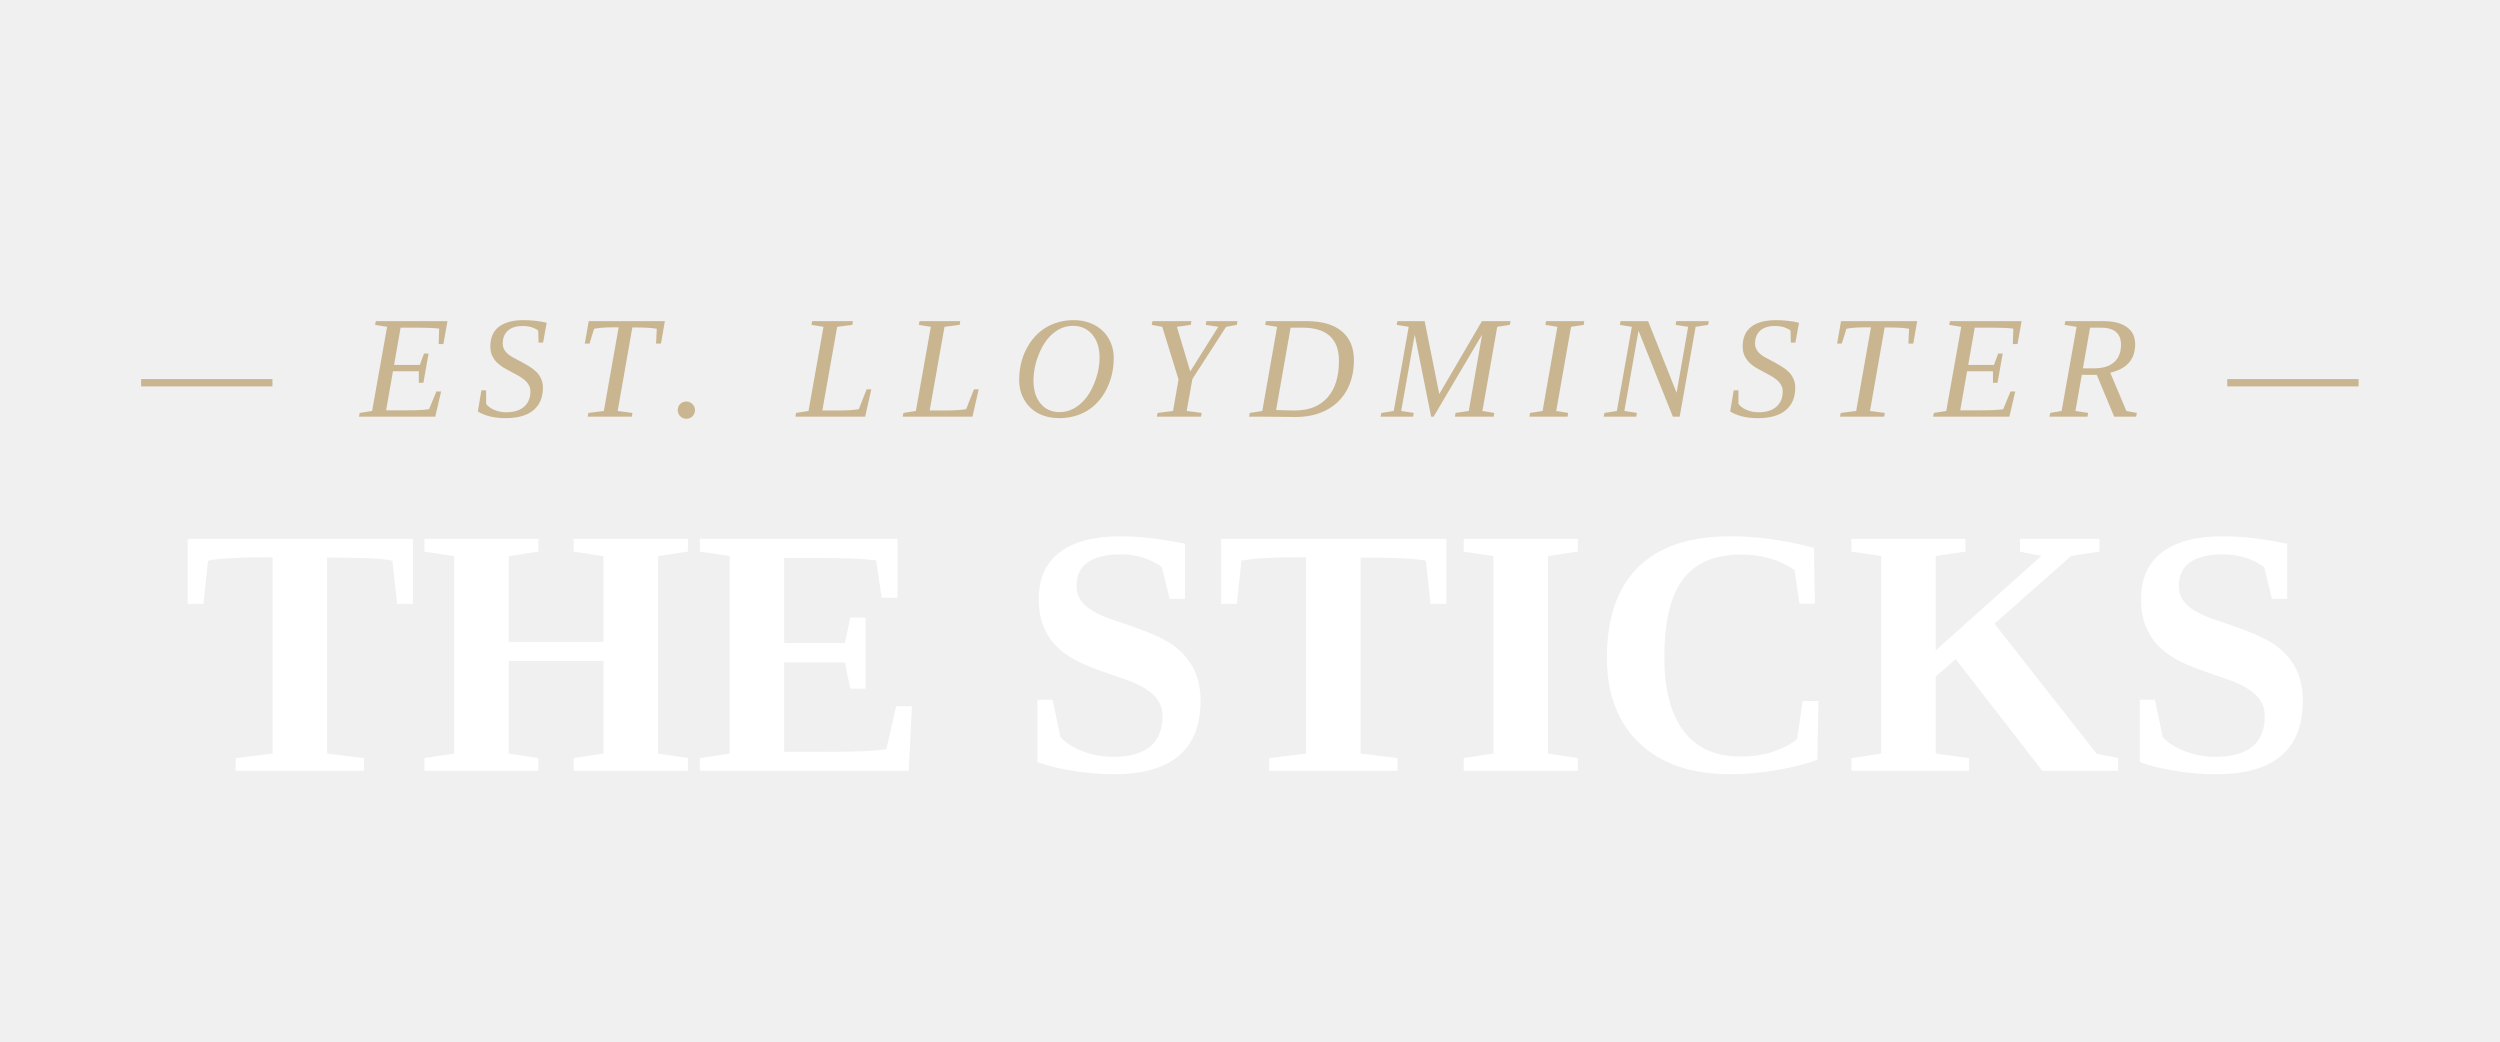
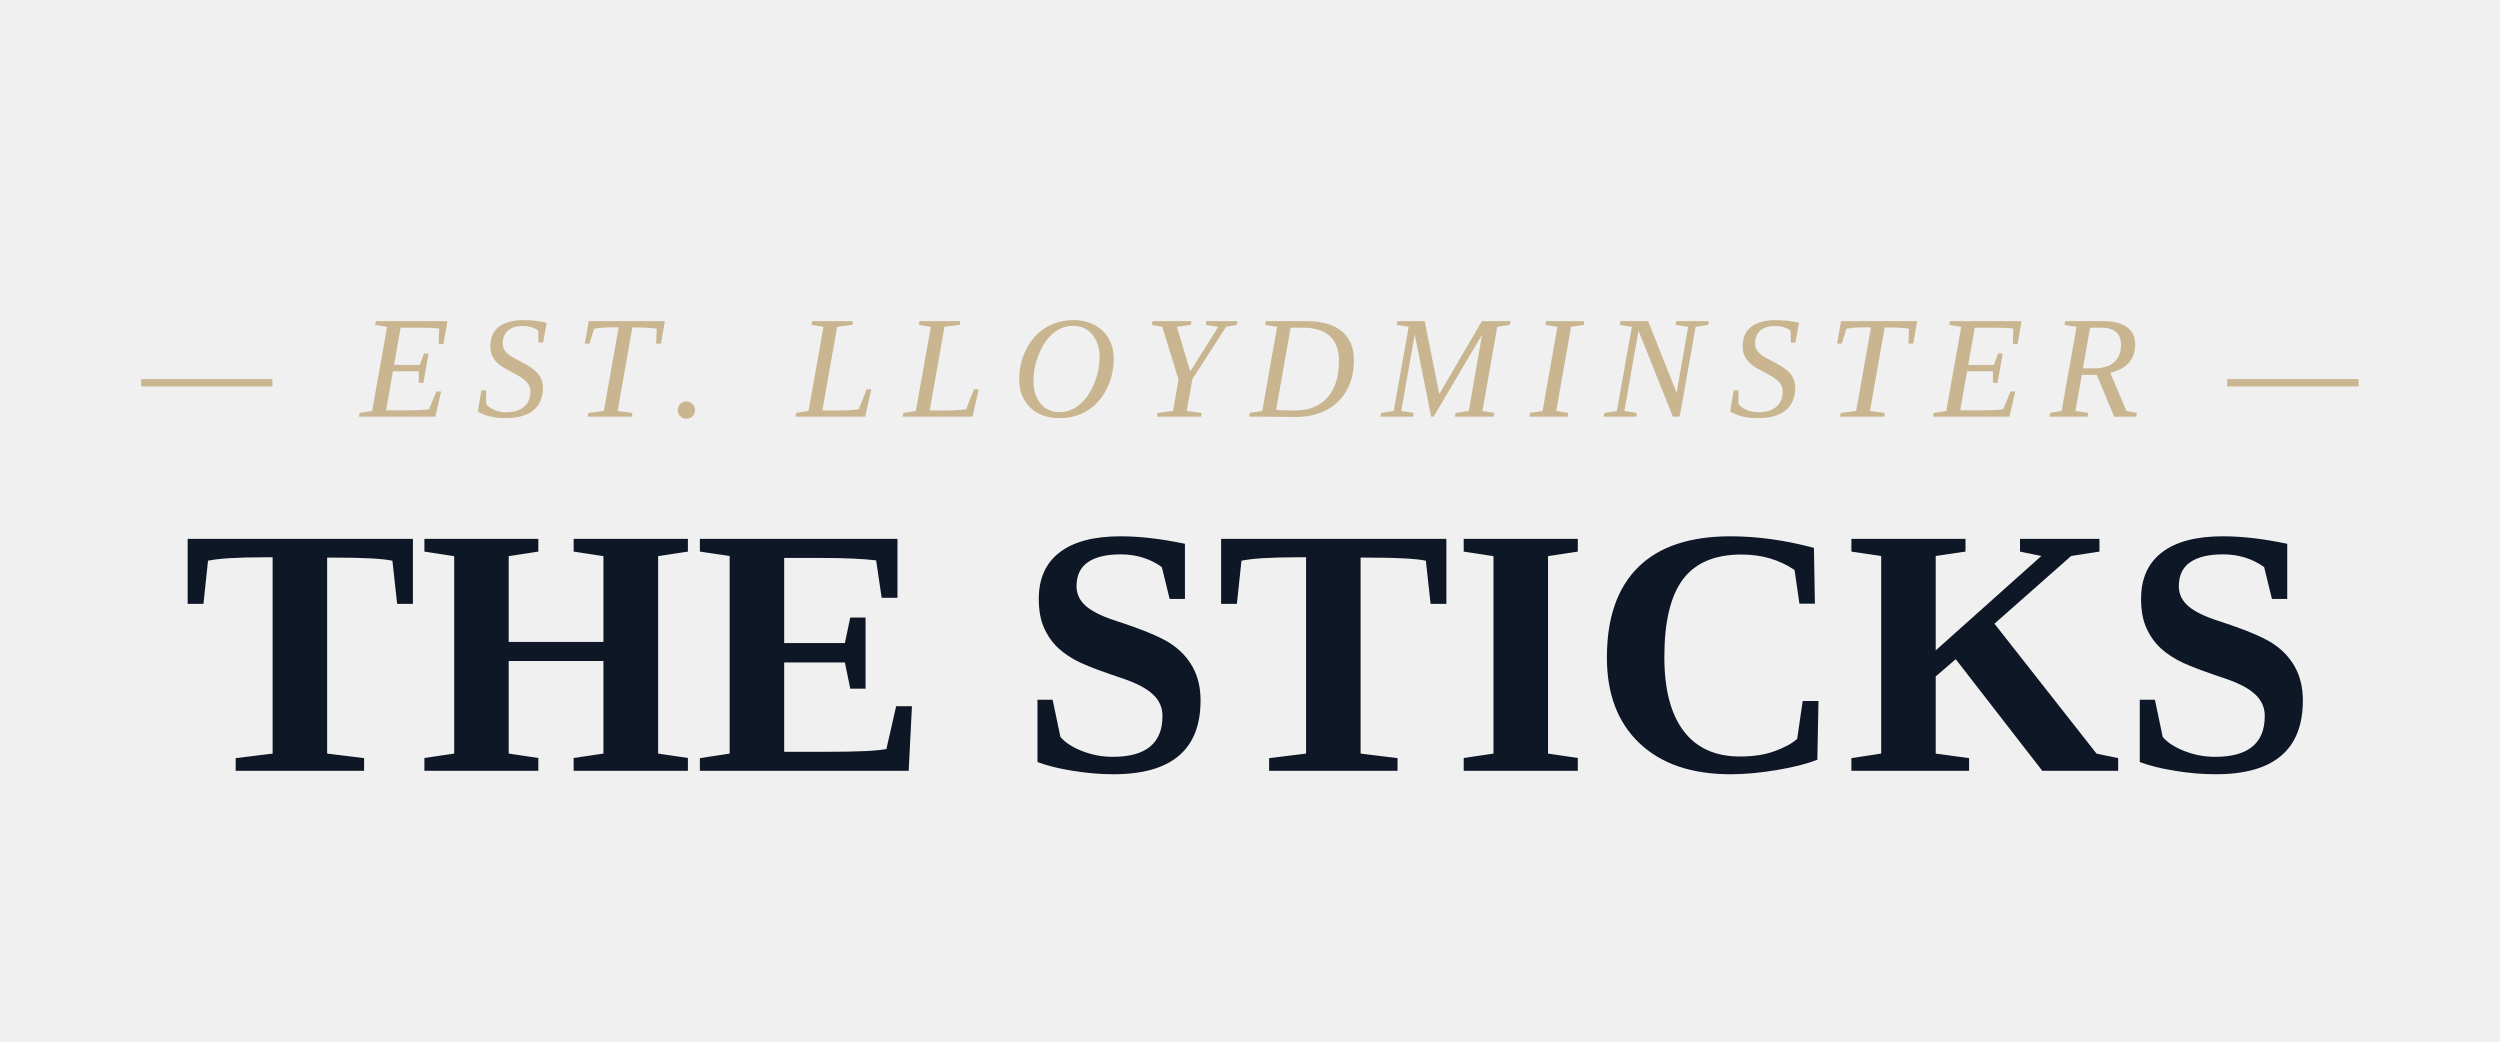
<svg xmlns="http://www.w3.org/2000/svg" viewBox="0 0 240 100" role="img" aria-label="The Sticks">
  <text x="120" y="40" text-anchor="middle" font-family="Georgia, 'Times New Roman', serif" font-size="14" font-weight="400" font-style="italic" fill="#C9B690" letter-spacing="0.18em">— EST. LLOYDMINSTER —</text>
-   <text x="120" y="74" text-anchor="middle" font-family="Georgia, 'Times New Roman', serif" font-size="34" font-weight="700" fill="#FFFFFF">THE STICKS</text>
+   <text x="120" y="74" text-anchor="middle" font-family="Georgia, 'Times New Roman', serif" font-size="34" font-weight="700" fill="#0E1726">THE STICKS</text>
</svg>
